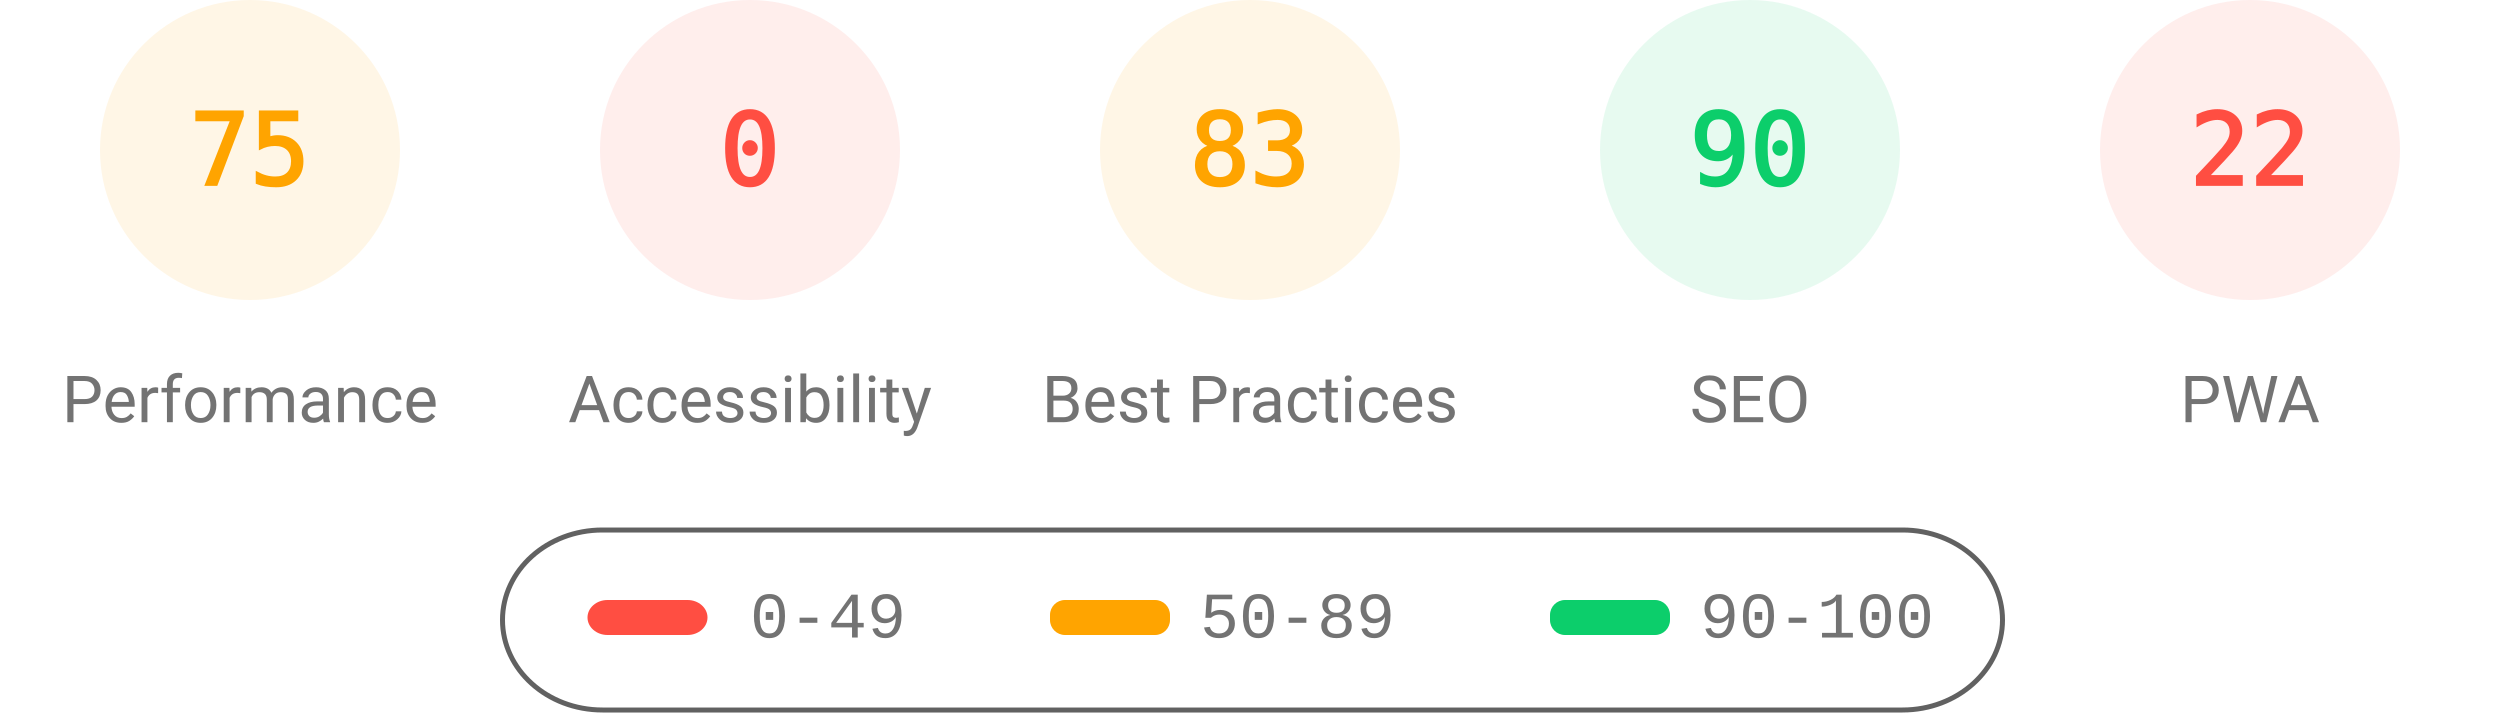
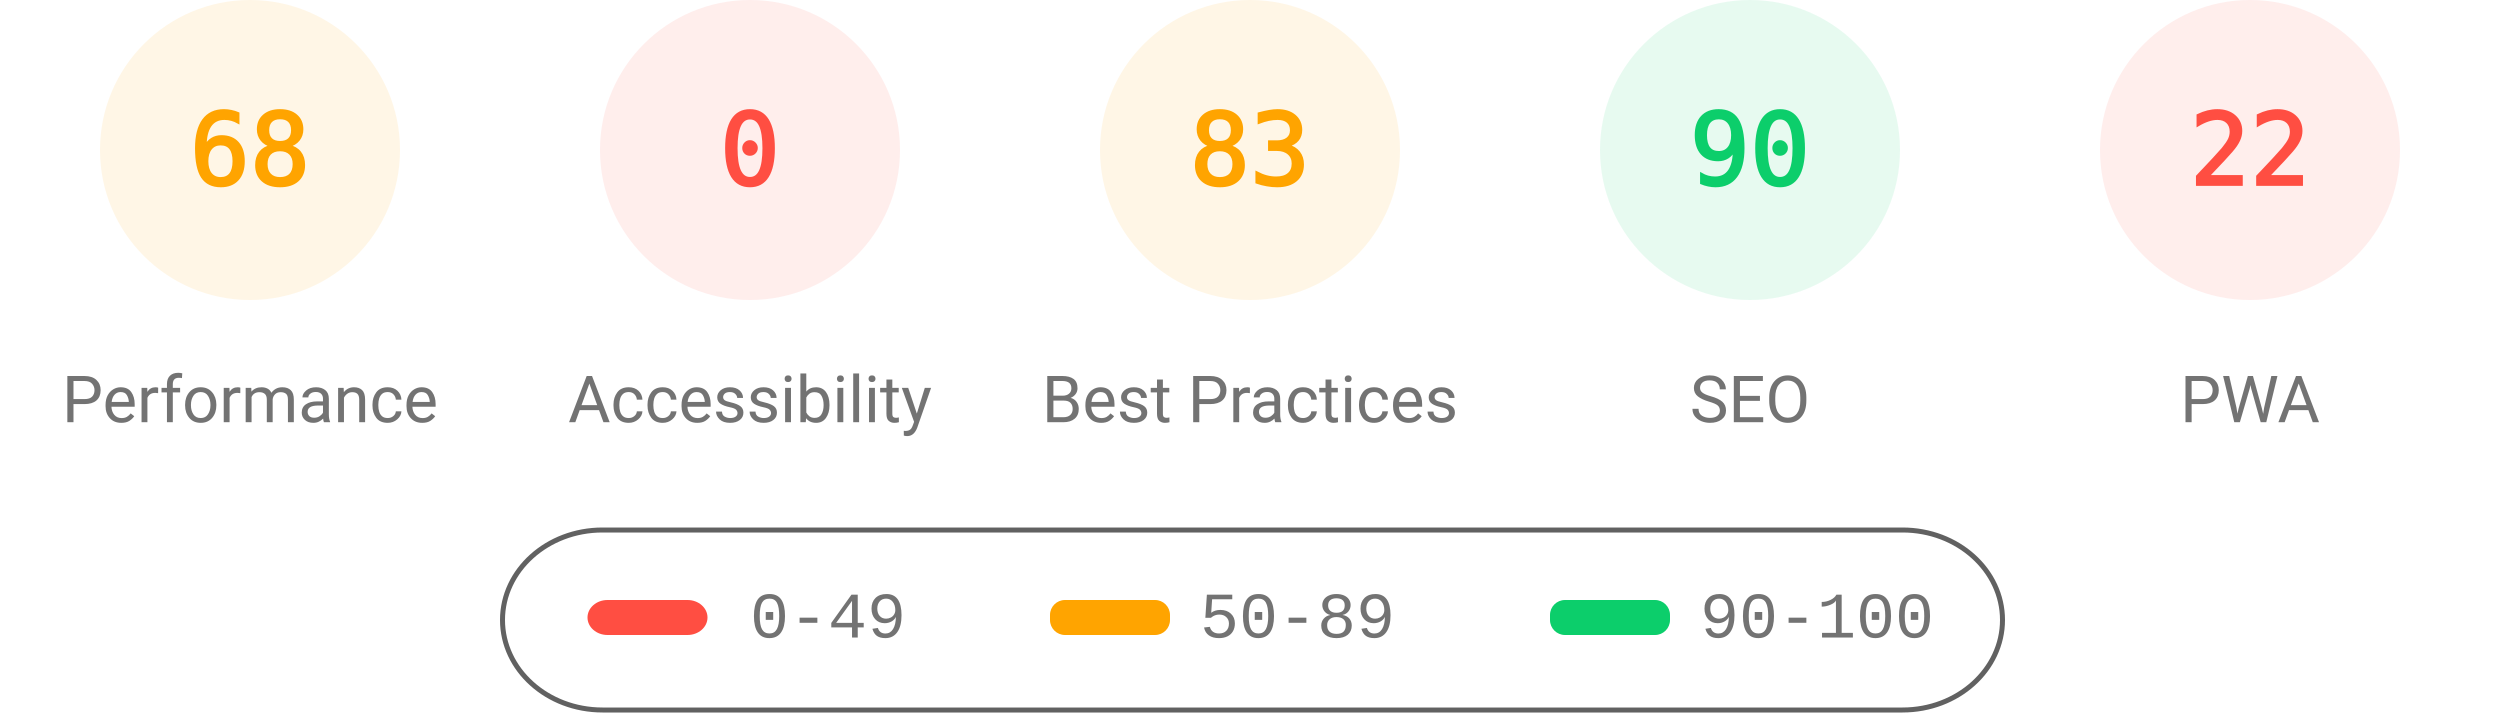
<svg xmlns="http://www.w3.org/2000/svg" fill="none" width="1000" height="285">
  <style>.gauge-base{opacity:.1}.gauge-arc{fill:none;animation-delay:250ms;stroke-linecap:round;transform:rotate(-90deg);transform-origin:100px 60px;animation:load-gauge 1s ease forwards}.guage-text{font-size:40px;font-family:monospace;text-align:center}.guage-red{color:#ff4e42;fill:#ff4e42;stroke:#ff4e42}.guage-orange{color:#ffa400;fill:#ffa400;stroke:#ffa400}.guage-green{color:#0cce6b;fill:#0cce6b;stroke:#0cce6b}.guage-undefined{color:#5c5c5c;fill:#5c5c5c;stroke:#5c5c5c}.guage-title{color:#737373;fill:#737373;stroke:none;font-size:26px;line-height:26px;font-family:Roboto,Halvetica,Arial,sans-serif}@keyframes load-gauge{from{stroke-dasharray:0 352.858}}</style>
  <svg class="guage-div guage-perf guage-orange" viewBox="0 0 200 200" width="200" height="200">
    <circle class="gauge-base" r="56" cx="100" cy="60" stroke-width="8" />
-     <circle class="gauge-arc guage-arc-1" r="56" cx="100" cy="60" stroke-width="8" style="stroke-dasharray:263.893,351.858" />
-     <text class="guage-text" x="100" y="60" alignment-baseline="central" dominant-baseline="central" text-anchor="middle">75</text>
+     <circle class="gauge-arc guage-arc-1" r="56" cx="100" cy="60" stroke-width="8" style="stroke-dasharray:239.263,351.858" />
+     <text class="guage-text" x="100" y="60" alignment-baseline="central" dominant-baseline="central" text-anchor="middle">68</text>
    <text class="guage-title" x="100" y="160" alignment-baseline="central" dominant-baseline="central" text-anchor="middle">Performance</text>
  </svg>
  <svg class="guage-div guage-acc guage-red" viewBox="0 0 200 200" width="200" height="200" x="200">
    <circle class="gauge-base" r="56" cx="100" cy="60" stroke-width="8" />
    <circle class="gauge-arc guage-arc-2" r="56" cx="100" cy="60" stroke-width="8" style="stroke-dasharray:0,351.858" />
    <text class="guage-text" x="100" y="60" alignment-baseline="central" dominant-baseline="central" text-anchor="middle">0</text>
    <text class="guage-title" x="100" y="160" alignment-baseline="central" dominant-baseline="central" text-anchor="middle">Accessibility</text>
  </svg>
  <svg class="guage-div guage-best guage-orange" viewBox="0 0 200 200" width="200" height="200" x="400">
    <circle class="gauge-base" r="56" cx="100" cy="60" stroke-width="8" />
    <circle class="gauge-arc guage-arc-3" r="56" cx="100" cy="60" stroke-width="8" style="stroke-dasharray:292.042,351.858" />
    <text class="guage-text" x="100" y="60" alignment-baseline="central" dominant-baseline="central" text-anchor="middle">83</text>
    <text class="guage-title" x="100" y="160" alignment-baseline="central" dominant-baseline="central" text-anchor="middle">Best Practices</text>
  </svg>
  <svg class="guage-div guage-seo guage-green" viewBox="0 0 200 200" width="200" height="200" x="600">
    <circle class="gauge-base" r="56" cx="100" cy="60" stroke-width="8" />
    <circle class="gauge-arc guage-arc-4" r="56" cx="100" cy="60" stroke-width="8" style="stroke-dasharray:316.672,351.858" />
    <text class="guage-text" x="100" y="60" alignment-baseline="central" dominant-baseline="central" text-anchor="middle">90</text>
    <text class="guage-title" x="100" y="160" alignment-baseline="central" dominant-baseline="central" text-anchor="middle">SEO</text>
  </svg>
  <svg class="guage-div guage-pwa guage-red" viewBox="0 0 200 200" width="200" height="200" x="800">
    <circle class="gauge-base" r="56" cx="100" cy="60" stroke-width="8" />
    <circle class="gauge-arc guage-arc-4" r="56" cx="100" cy="60" stroke-width="8" style="stroke-dasharray:77.409,351.858" />
    <text class="guage-text" x="100" y="60" alignment-baseline="central" dominant-baseline="central" text-anchor="middle">22</text>
    <text class="guage-title" x="100" y="160" alignment-baseline="central" dominant-baseline="central" text-anchor="middle">PWA</text>
  </svg>
  <svg width="604" height="76" x="200" y="210">
    <path fill="none" id="canvas_background" d="M-1-1h604v80H-1z" />
    <rect fill-opacity="0" stroke="#616161" stroke-width="2" rx="40" id="svg_2" height="72" width="600" y="2" x="1" fill="#000" />
    <rect stroke="#000" rx="8" id="svg_3" height="14" width="48" y="30" x="35" stroke-opacity="null" stroke-width="0" fill="#ff4e42" />
    <rect stroke="#000" rx="6" id="svg_4" height="14" width="48" y="30" x="220" stroke-opacity="null" stroke-width="0" fill="#ffa400" />
    <rect stroke="#000" rx="6" id="svg_5" height="14" width="48" y="30" x="420" stroke-opacity="null" stroke-width="0" fill="#0cce6b" />
    <text xml:space="preserve" text-anchor="start" font-family="'Courier New', Courier, monospace" font-size="26" id="svg_6" y="45" x="100" stroke-opacity="null" stroke-width="0" stroke="#000" fill="#737373">0-49</text>
    <text xml:space="preserve" text-anchor="start" font-family="'Courier New', Courier, monospace" font-size="26" id="svg_7" y="45" x="280" stroke-opacity="null" stroke-width="0" stroke="#000" fill="#737373">50-89</text>
    <text xml:space="preserve" text-anchor="start" font-family="'Courier New', Courier, monospace" font-size="26" id="svg_8" y="45" x="480" stroke-opacity="null" stroke-width="0" stroke="#000" fill="#737373">90-100</text>
  </svg>
</svg>
